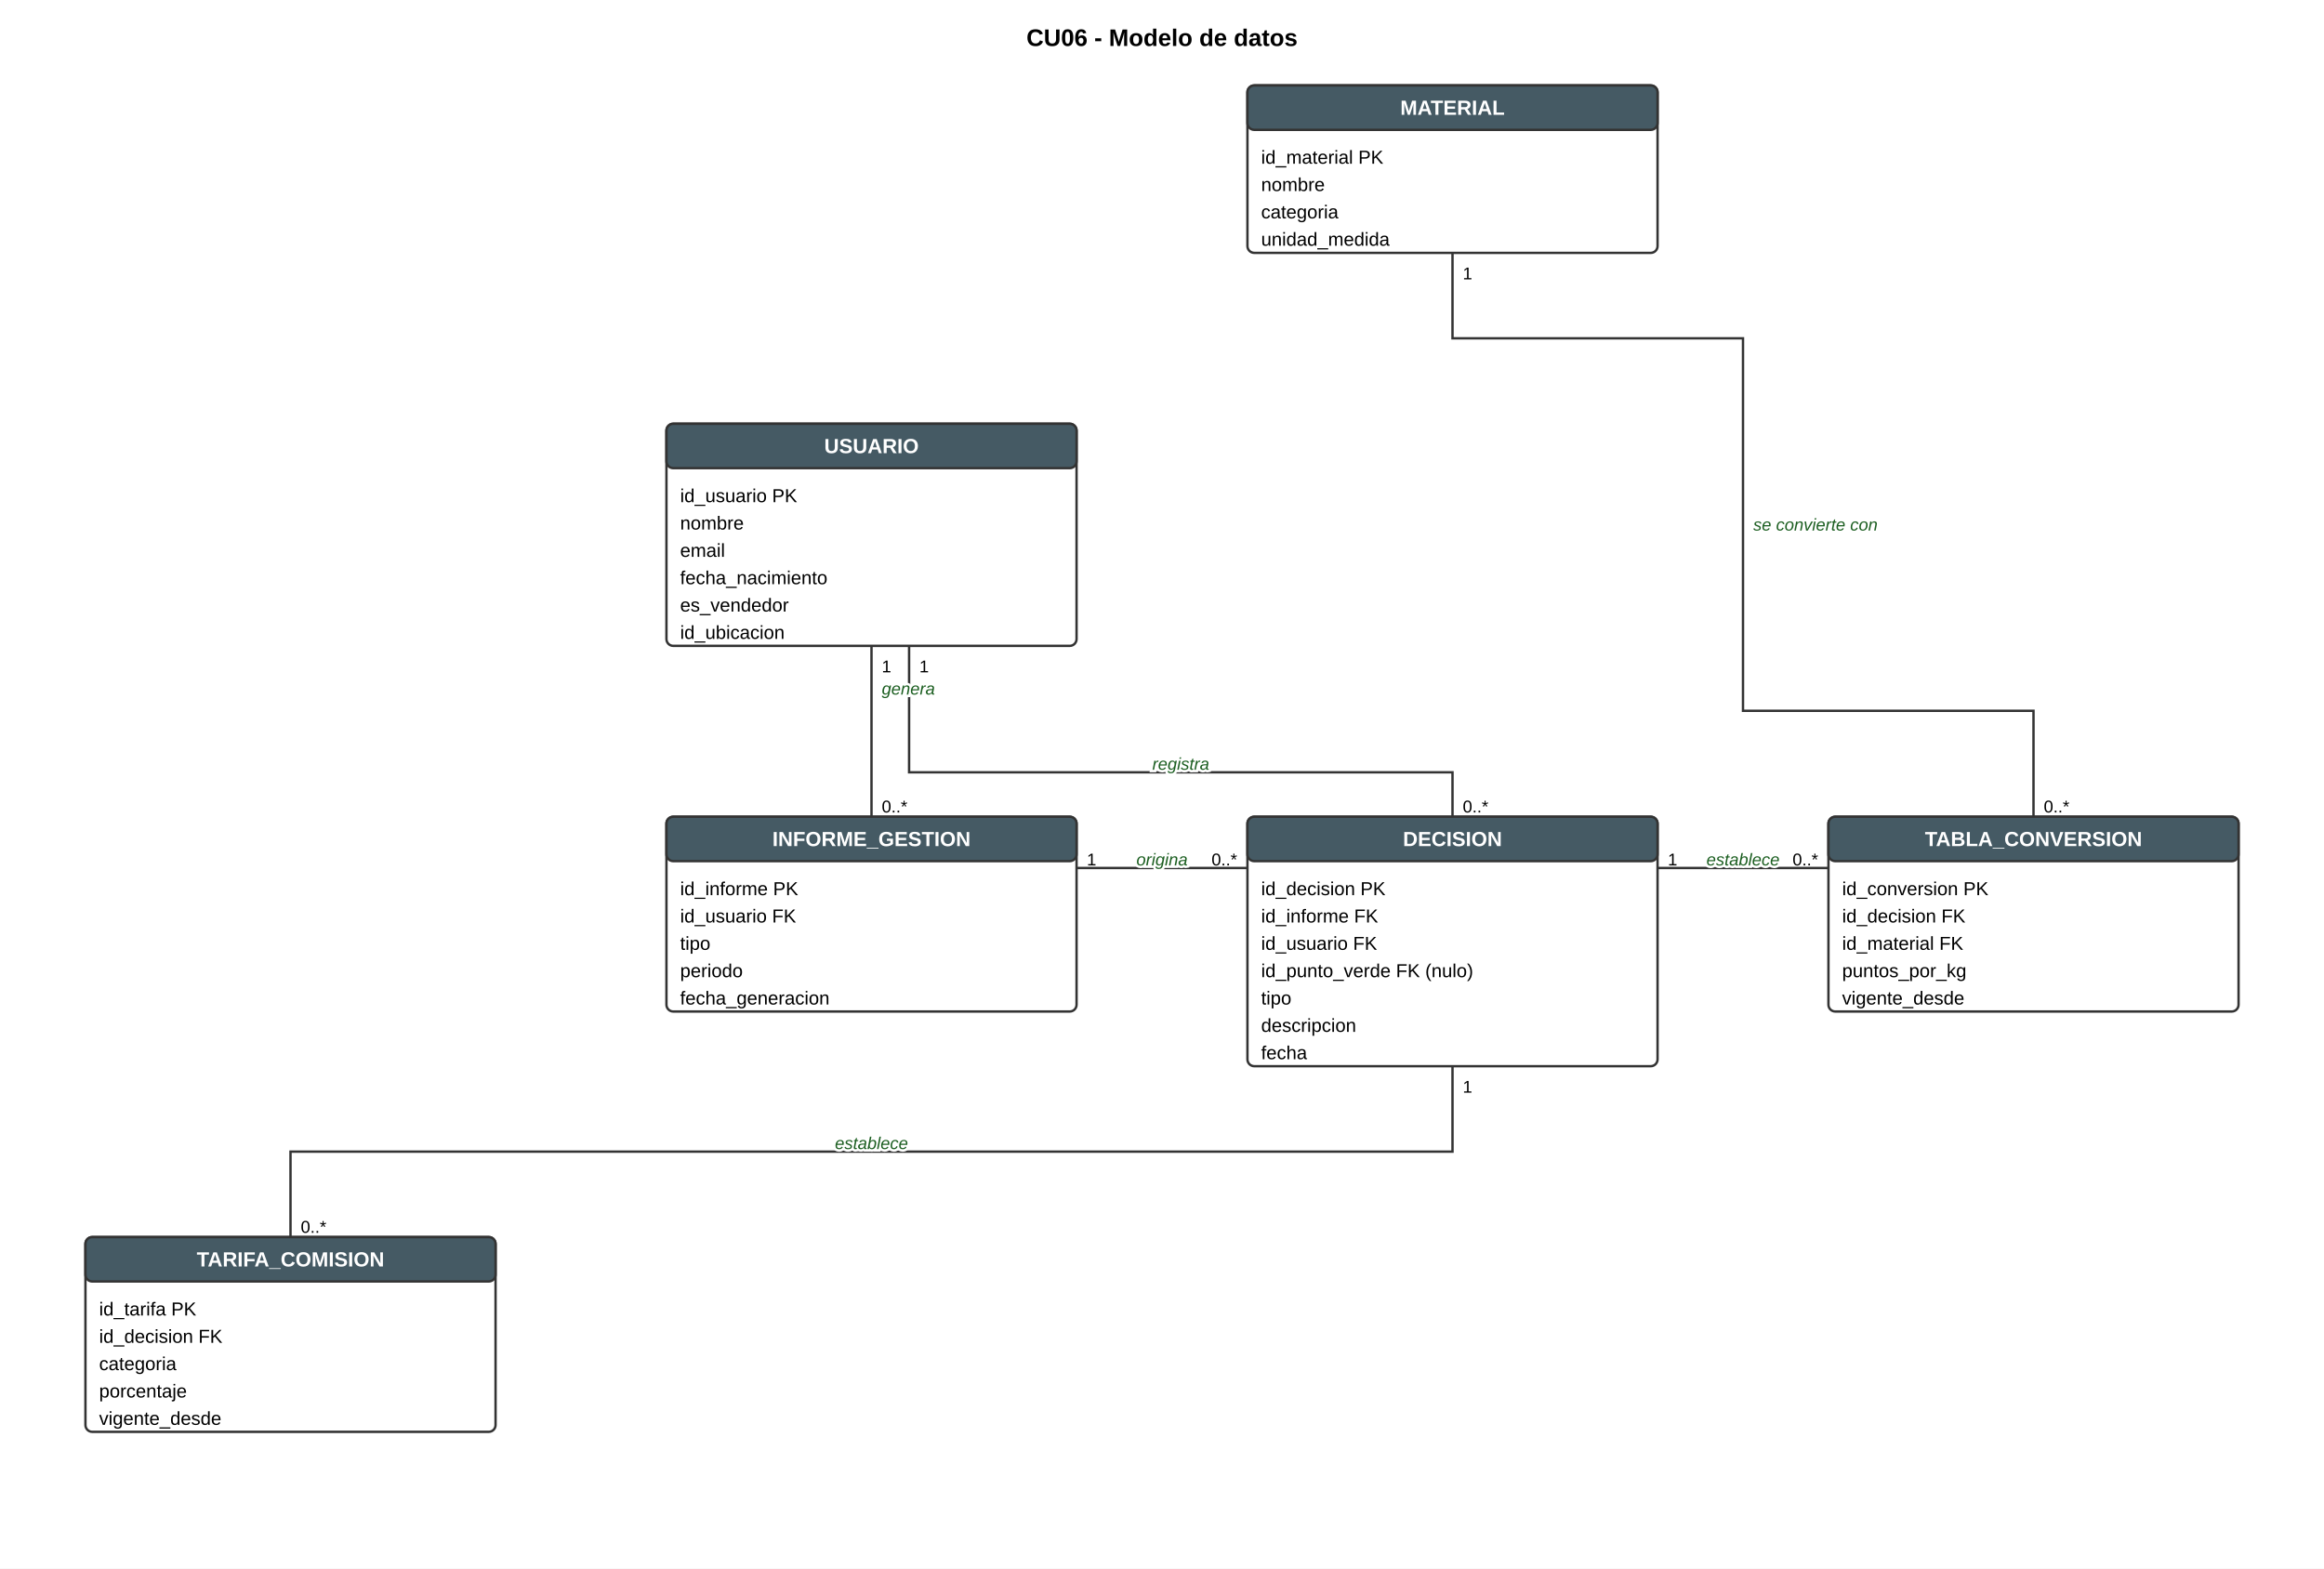
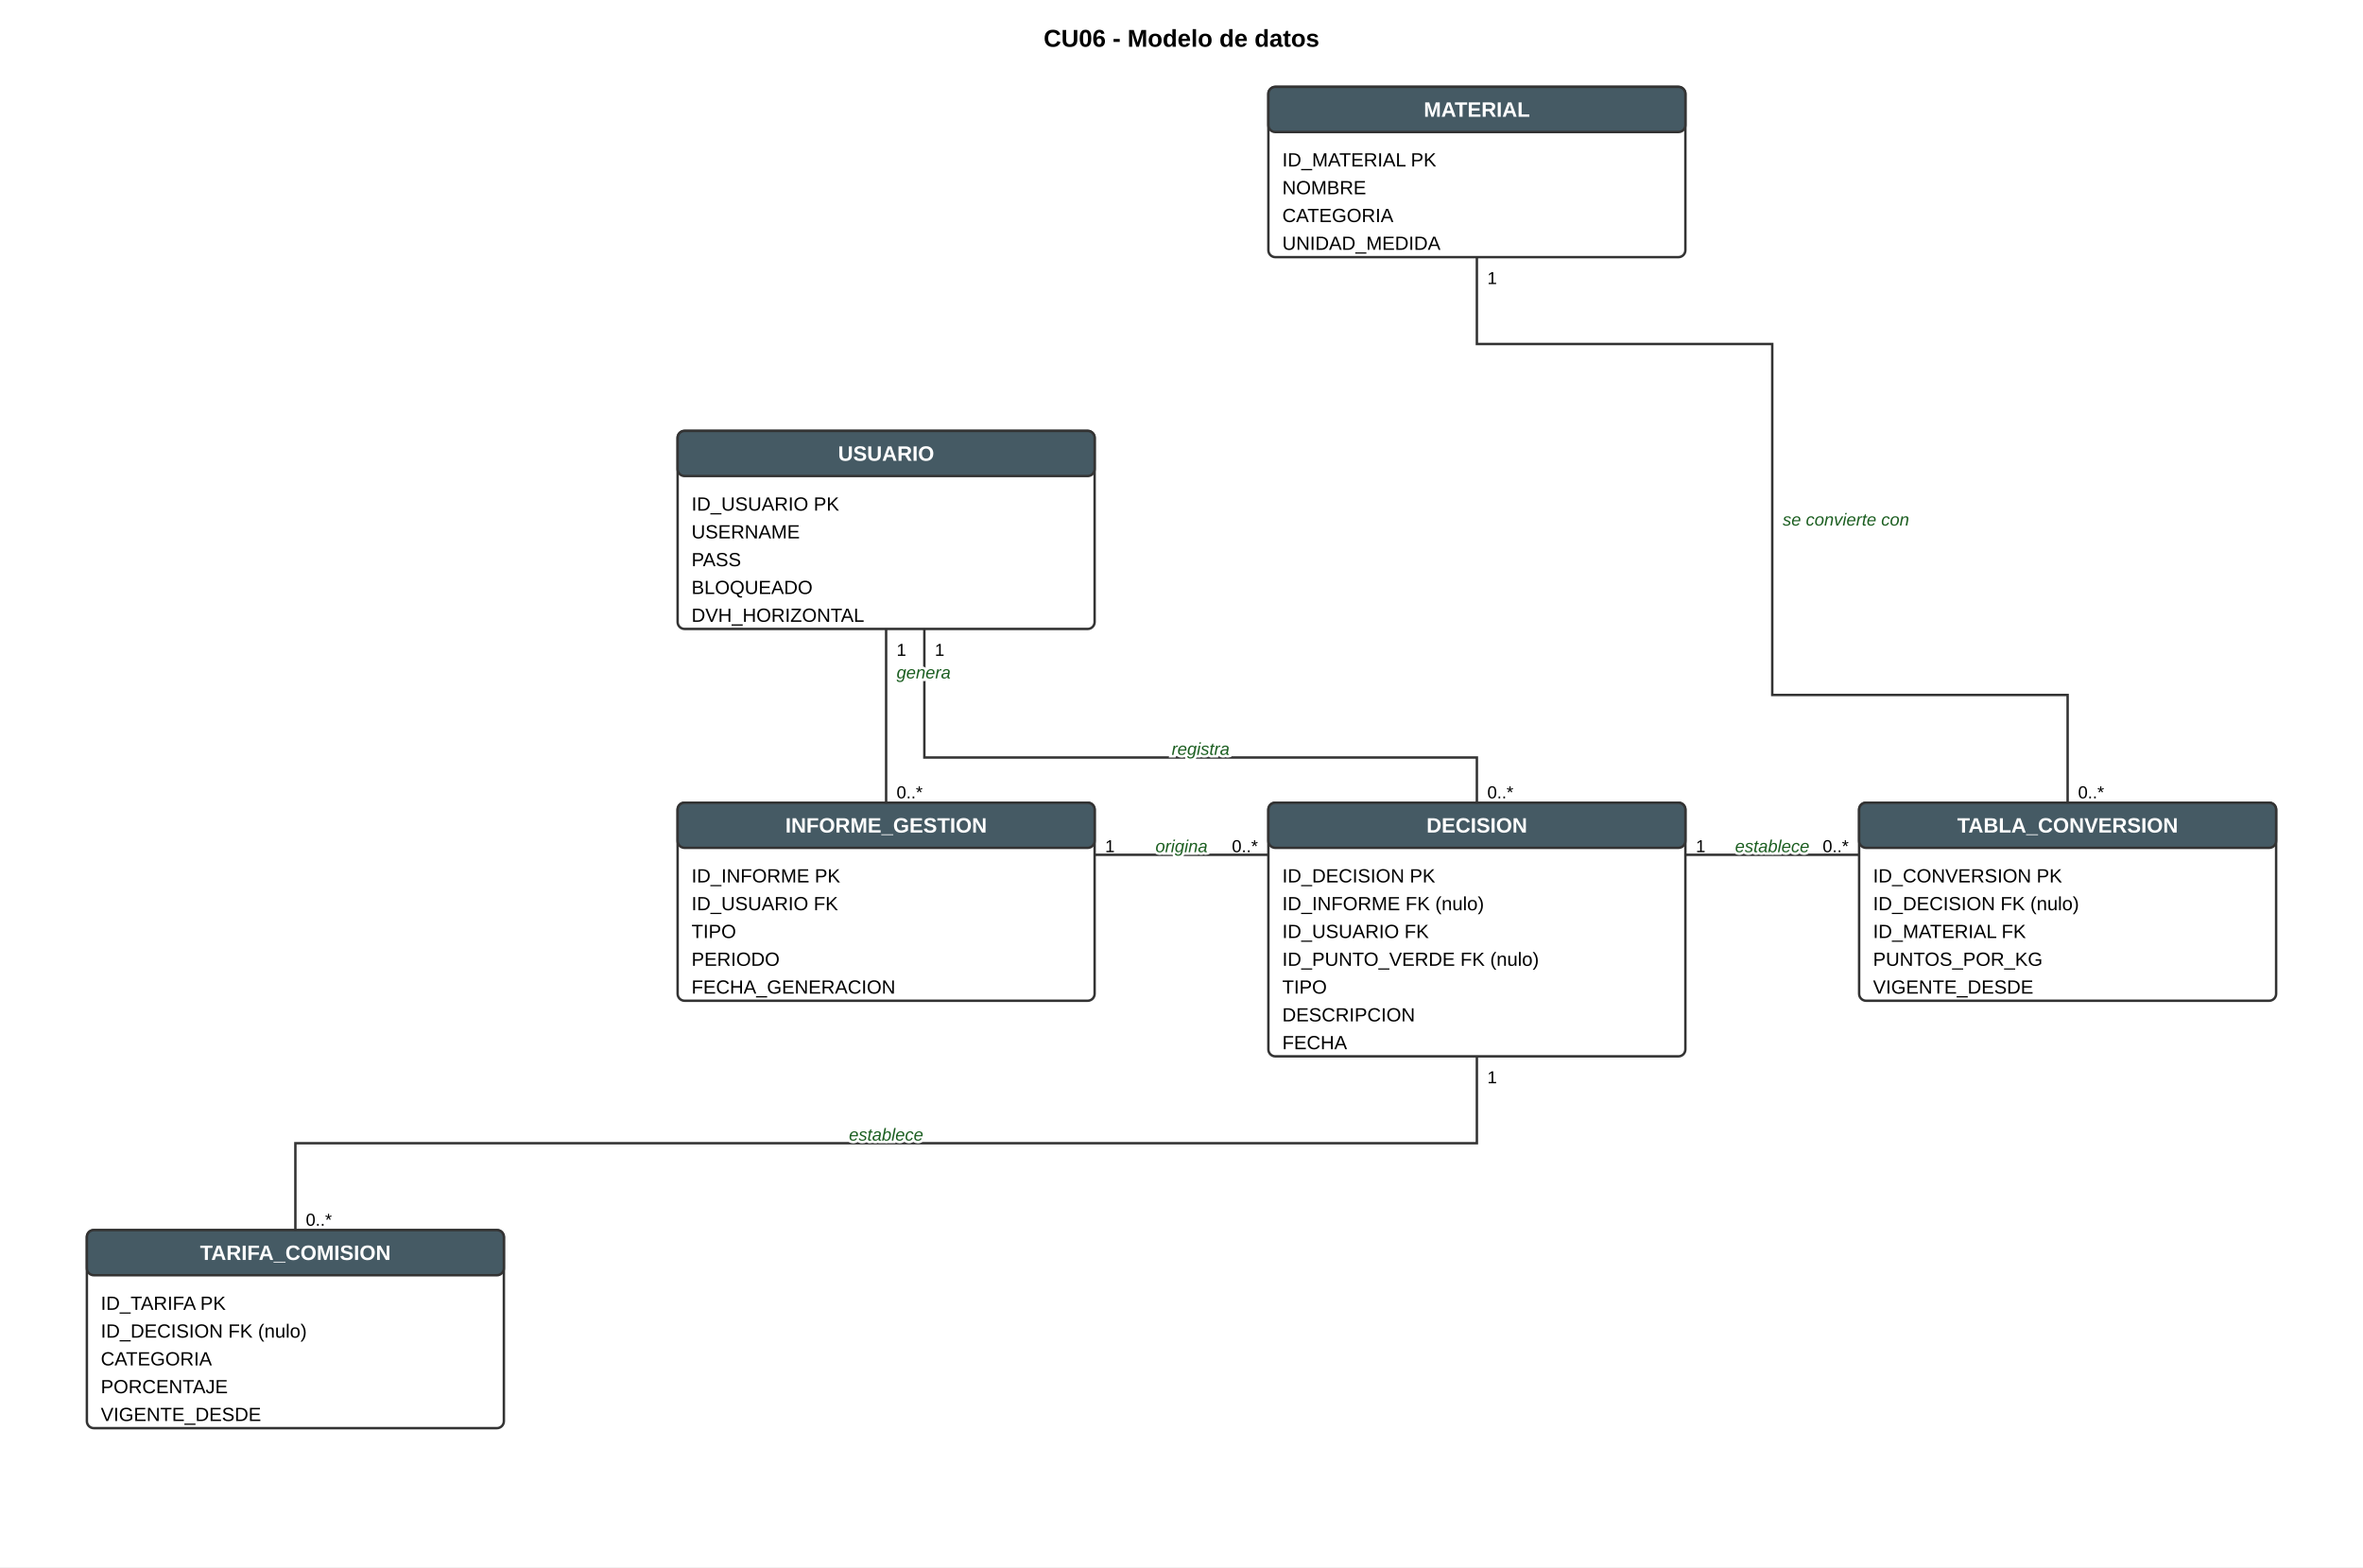
- <svg xmlns="http://www.w3.org/2000/svg" width="1360" height="918" viewBox="0 0 1360 918">
+ <svg xmlns="http://www.w3.org/2000/svg" width="1360" height="902" viewBox="0 0 1360 902">
  <defs>
    <marker id="ah" markerWidth="10" markerHeight="8" refX="9" refY="4" orient="auto">
      <path d="M0,0 L10,4 L0,8 z" fill="#333333" />
    </marker>
  </defs>
-   <rect width="1360" height="918" fill="#ffffff" />
+   <rect width="1360" height="902" fill="#ffffff" />
  <text x="680.0" y="26.9" text-anchor="middle" font-size="14" font-weight="bold" fill="#000000" font-family="Arial, Helvetica, sans-serif">CU06 - Modelo de datos</text>
-   <polyline points="510.0,378.0 510.0,428.0 510.0,428.0 510.0,478.0" fill="none" stroke="#333333" stroke-width="1.4" />
-   <polyline points="630.0,508.0 730.0,508.0" fill="none" stroke="#333333" stroke-width="1.4" />
-   <polyline points="850.0,624.0 850.0,674.0 170.0,674.0 170.0,724.0" fill="none" stroke="#333333" stroke-width="1.4" />
-   <polyline points="970.0,508.0 1070.0,508.0" fill="none" stroke="#333333" stroke-width="1.4" />
-   <polyline points="850.0,148.0 850.0,198.0 1020.0,198.0 1020.0,416.0 1190.0,416.0 1190.0,478.0" fill="none" stroke="#333333" stroke-width="1.4" />
-   <polyline points="532.0,378.0 532.0,452.0 850.0,452.0 850.0,478.0" fill="none" stroke="#333333" stroke-width="1.4" />
-   <rect x="390.0" y="248.0" width="240.0" height="130.0" rx="4" fill="#ffffff" stroke="#333333" stroke-width="1.4" />
+   <polyline points="510.0,362.0 510.0,412.0 510.0,412.0 510.0,462.0" fill="none" stroke="#333333" stroke-width="1.4" />
+   <polyline points="630.0,492.0 730.0,492.0" fill="none" stroke="#333333" stroke-width="1.4" />
+   <polyline points="850.0,608.0 850.0,658.0 170.0,658.0 170.0,708.0" fill="none" stroke="#333333" stroke-width="1.4" />
+   <polyline points="970.0,492.0 1070.0,492.0" fill="none" stroke="#333333" stroke-width="1.4" />
+   <polyline points="850.0,148.0 850.0,198.0 1020.0,198.0 1020.0,400.0 1190.0,400.0 1190.0,462.0" fill="none" stroke="#333333" stroke-width="1.4" />
+   <polyline points="532.0,362.0 532.0,436.0 850.0,436.0 850.0,462.0" fill="none" stroke="#333333" stroke-width="1.4" />
+   <rect x="390.0" y="248.0" width="240.0" height="114.0" rx="4" fill="#ffffff" stroke="#333333" stroke-width="1.4" />
  <rect x="390.0" y="248.0" width="240.0" height="26.0" rx="4" fill="#455a64" stroke="#333333" stroke-width="1.4" />
  <text x="510.0" y="265.2" text-anchor="middle" font-size="12" font-weight="bold" fill="#ffffff" font-family="Arial, Helvetica, sans-serif">USUARIO</text>
-   <text x="398.0" y="293.9" text-anchor="start" font-size="11" font-weight="normal" fill="#000000" font-family="Arial, Helvetica, sans-serif">id_usuario PK</text>
-   <text x="398.0" y="309.9" text-anchor="start" font-size="11" font-weight="normal" fill="#000000" font-family="Arial, Helvetica, sans-serif">nombre</text>
-   <text x="398.0" y="325.9" text-anchor="start" font-size="11" font-weight="normal" fill="#000000" font-family="Arial, Helvetica, sans-serif">email</text>
-   <text x="398.0" y="341.9" text-anchor="start" font-size="11" font-weight="normal" fill="#000000" font-family="Arial, Helvetica, sans-serif">fecha_nacimiento</text>
-   <text x="398.0" y="357.9" text-anchor="start" font-size="11" font-weight="normal" fill="#000000" font-family="Arial, Helvetica, sans-serif">es_vendedor</text>
-   <text x="398.0" y="373.9" text-anchor="start" font-size="11" font-weight="normal" fill="#000000" font-family="Arial, Helvetica, sans-serif">id_ubicacion</text>
-   <rect x="390.0" y="478.0" width="240.0" height="114.0" rx="4" fill="#ffffff" stroke="#333333" stroke-width="1.4" />
-   <rect x="390.0" y="478.0" width="240.0" height="26.0" rx="4" fill="#455a64" stroke="#333333" stroke-width="1.4" />
-   <text x="510.0" y="495.2" text-anchor="middle" font-size="12" font-weight="bold" fill="#ffffff" font-family="Arial, Helvetica, sans-serif">INFORME_GESTION</text>
-   <text x="398.0" y="523.9" text-anchor="start" font-size="11" font-weight="normal" fill="#000000" font-family="Arial, Helvetica, sans-serif">id_informe PK</text>
-   <text x="398.0" y="539.9" text-anchor="start" font-size="11" font-weight="normal" fill="#000000" font-family="Arial, Helvetica, sans-serif">id_usuario FK</text>
-   <text x="398.0" y="555.9" text-anchor="start" font-size="11" font-weight="normal" fill="#000000" font-family="Arial, Helvetica, sans-serif">tipo</text>
-   <text x="398.0" y="571.9" text-anchor="start" font-size="11" font-weight="normal" fill="#000000" font-family="Arial, Helvetica, sans-serif">periodo</text>
-   <text x="398.0" y="587.9" text-anchor="start" font-size="11" font-weight="normal" fill="#000000" font-family="Arial, Helvetica, sans-serif">fecha_generacion</text>
-   <rect x="730.0" y="478.0" width="240.0" height="146.0" rx="4" fill="#ffffff" stroke="#333333" stroke-width="1.4" />
-   <rect x="730.0" y="478.0" width="240.0" height="26.0" rx="4" fill="#455a64" stroke="#333333" stroke-width="1.4" />
-   <text x="850.0" y="495.2" text-anchor="middle" font-size="12" font-weight="bold" fill="#ffffff" font-family="Arial, Helvetica, sans-serif">DECISION</text>
-   <text x="738.0" y="523.9" text-anchor="start" font-size="11" font-weight="normal" fill="#000000" font-family="Arial, Helvetica, sans-serif">id_decision PK</text>
-   <text x="738.0" y="539.9" text-anchor="start" font-size="11" font-weight="normal" fill="#000000" font-family="Arial, Helvetica, sans-serif">id_informe FK</text>
-   <text x="738.0" y="555.9" text-anchor="start" font-size="11" font-weight="normal" fill="#000000" font-family="Arial, Helvetica, sans-serif">id_usuario FK</text>
-   <text x="738.0" y="571.9" text-anchor="start" font-size="11" font-weight="normal" fill="#000000" font-family="Arial, Helvetica, sans-serif">id_punto_verde FK (nulo)</text>
-   <text x="738.0" y="587.9" text-anchor="start" font-size="11" font-weight="normal" fill="#000000" font-family="Arial, Helvetica, sans-serif">tipo</text>
-   <text x="738.0" y="603.9" text-anchor="start" font-size="11" font-weight="normal" fill="#000000" font-family="Arial, Helvetica, sans-serif">descripcion</text>
-   <text x="738.0" y="619.9" text-anchor="start" font-size="11" font-weight="normal" fill="#000000" font-family="Arial, Helvetica, sans-serif">fecha</text>
-   <rect x="50.0" y="724.0" width="240.0" height="114.0" rx="4" fill="#ffffff" stroke="#333333" stroke-width="1.4" />
-   <rect x="50.0" y="724.0" width="240.0" height="26.0" rx="4" fill="#455a64" stroke="#333333" stroke-width="1.4" />
-   <text x="170.0" y="741.2" text-anchor="middle" font-size="12" font-weight="bold" fill="#ffffff" font-family="Arial, Helvetica, sans-serif">TARIFA_COMISION</text>
-   <text x="58.0" y="769.9" text-anchor="start" font-size="11" font-weight="normal" fill="#000000" font-family="Arial, Helvetica, sans-serif">id_tarifa PK</text>
-   <text x="58.0" y="785.9" text-anchor="start" font-size="11" font-weight="normal" fill="#000000" font-family="Arial, Helvetica, sans-serif">id_decision FK</text>
-   <text x="58.0" y="801.9" text-anchor="start" font-size="11" font-weight="normal" fill="#000000" font-family="Arial, Helvetica, sans-serif">categoria</text>
-   <text x="58.0" y="817.9" text-anchor="start" font-size="11" font-weight="normal" fill="#000000" font-family="Arial, Helvetica, sans-serif">porcentaje</text>
-   <text x="58.0" y="833.9" text-anchor="start" font-size="11" font-weight="normal" fill="#000000" font-family="Arial, Helvetica, sans-serif">vigente_desde</text>
-   <rect x="1070.0" y="478.0" width="240.0" height="114.0" rx="4" fill="#ffffff" stroke="#333333" stroke-width="1.4" />
-   <rect x="1070.0" y="478.0" width="240.0" height="26.0" rx="4" fill="#455a64" stroke="#333333" stroke-width="1.4" />
-   <text x="1190.0" y="495.2" text-anchor="middle" font-size="12" font-weight="bold" fill="#ffffff" font-family="Arial, Helvetica, sans-serif">TABLA_CONVERSION</text>
-   <text x="1078.0" y="523.9" text-anchor="start" font-size="11" font-weight="normal" fill="#000000" font-family="Arial, Helvetica, sans-serif">id_conversion PK</text>
-   <text x="1078.0" y="539.9" text-anchor="start" font-size="11" font-weight="normal" fill="#000000" font-family="Arial, Helvetica, sans-serif">id_decision FK</text>
-   <text x="1078.0" y="555.9" text-anchor="start" font-size="11" font-weight="normal" fill="#000000" font-family="Arial, Helvetica, sans-serif">id_material FK</text>
-   <text x="1078.0" y="571.9" text-anchor="start" font-size="11" font-weight="normal" fill="#000000" font-family="Arial, Helvetica, sans-serif">puntos_por_kg</text>
-   <text x="1078.0" y="587.9" text-anchor="start" font-size="11" font-weight="normal" fill="#000000" font-family="Arial, Helvetica, sans-serif">vigente_desde</text>
+   <text x="398.0" y="293.9" text-anchor="start" font-size="11" font-weight="normal" fill="#000000" font-family="Arial, Helvetica, sans-serif">ID_USUARIO PK</text>
+   <text x="398.0" y="309.9" text-anchor="start" font-size="11" font-weight="normal" fill="#000000" font-family="Arial, Helvetica, sans-serif">USERNAME</text>
+   <text x="398.0" y="325.9" text-anchor="start" font-size="11" font-weight="normal" fill="#000000" font-family="Arial, Helvetica, sans-serif">PASS</text>
+   <text x="398.0" y="341.9" text-anchor="start" font-size="11" font-weight="normal" fill="#000000" font-family="Arial, Helvetica, sans-serif">BLOQUEADO</text>
+   <text x="398.0" y="357.9" text-anchor="start" font-size="11" font-weight="normal" fill="#000000" font-family="Arial, Helvetica, sans-serif">DVH_HORIZONTAL</text>
+   <rect x="730.0" y="462.0" width="240.0" height="146.0" rx="4" fill="#ffffff" stroke="#333333" stroke-width="1.4" />
+   <rect x="730.0" y="462.0" width="240.0" height="26.0" rx="4" fill="#455a64" stroke="#333333" stroke-width="1.4" />
+   <text x="850.0" y="479.2" text-anchor="middle" font-size="12" font-weight="bold" fill="#ffffff" font-family="Arial, Helvetica, sans-serif">DECISION</text>
+   <text x="738.0" y="507.9" text-anchor="start" font-size="11" font-weight="normal" fill="#000000" font-family="Arial, Helvetica, sans-serif">ID_DECISION PK</text>
+   <text x="738.0" y="523.9" text-anchor="start" font-size="11" font-weight="normal" fill="#000000" font-family="Arial, Helvetica, sans-serif">ID_INFORME FK (nulo)</text>
+   <text x="738.0" y="539.9" text-anchor="start" font-size="11" font-weight="normal" fill="#000000" font-family="Arial, Helvetica, sans-serif">ID_USUARIO FK</text>
+   <text x="738.0" y="555.9" text-anchor="start" font-size="11" font-weight="normal" fill="#000000" font-family="Arial, Helvetica, sans-serif">ID_PUNTO_VERDE FK (nulo)</text>
+   <text x="738.0" y="571.9" text-anchor="start" font-size="11" font-weight="normal" fill="#000000" font-family="Arial, Helvetica, sans-serif">TIPO</text>
+   <text x="738.0" y="587.9" text-anchor="start" font-size="11" font-weight="normal" fill="#000000" font-family="Arial, Helvetica, sans-serif">DESCRIPCION</text>
+   <text x="738.0" y="603.9" text-anchor="start" font-size="11" font-weight="normal" fill="#000000" font-family="Arial, Helvetica, sans-serif">FECHA</text>
+   <rect x="50.0" y="708.0" width="240.0" height="114.0" rx="4" fill="#ffffff" stroke="#333333" stroke-width="1.4" />
+   <rect x="50.0" y="708.0" width="240.0" height="26.0" rx="4" fill="#455a64" stroke="#333333" stroke-width="1.4" />
+   <text x="170.0" y="725.2" text-anchor="middle" font-size="12" font-weight="bold" fill="#ffffff" font-family="Arial, Helvetica, sans-serif">TARIFA_COMISION</text>
+   <text x="58.0" y="753.9" text-anchor="start" font-size="11" font-weight="normal" fill="#000000" font-family="Arial, Helvetica, sans-serif">ID_TARIFA PK</text>
+   <text x="58.0" y="769.9" text-anchor="start" font-size="11" font-weight="normal" fill="#000000" font-family="Arial, Helvetica, sans-serif">ID_DECISION FK (nulo)</text>
+   <text x="58.0" y="785.9" text-anchor="start" font-size="11" font-weight="normal" fill="#000000" font-family="Arial, Helvetica, sans-serif">CATEGORIA</text>
+   <text x="58.0" y="801.9" text-anchor="start" font-size="11" font-weight="normal" fill="#000000" font-family="Arial, Helvetica, sans-serif">PORCENTAJE</text>
+   <text x="58.0" y="817.9" text-anchor="start" font-size="11" font-weight="normal" fill="#000000" font-family="Arial, Helvetica, sans-serif">VIGENTE_DESDE</text>
+   <rect x="1070.0" y="462.0" width="240.0" height="114.0" rx="4" fill="#ffffff" stroke="#333333" stroke-width="1.4" />
+   <rect x="1070.0" y="462.0" width="240.0" height="26.0" rx="4" fill="#455a64" stroke="#333333" stroke-width="1.4" />
+   <text x="1190.0" y="479.2" text-anchor="middle" font-size="12" font-weight="bold" fill="#ffffff" font-family="Arial, Helvetica, sans-serif">TABLA_CONVERSION</text>
+   <text x="1078.0" y="507.9" text-anchor="start" font-size="11" font-weight="normal" fill="#000000" font-family="Arial, Helvetica, sans-serif">ID_CONVERSION PK</text>
+   <text x="1078.0" y="523.9" text-anchor="start" font-size="11" font-weight="normal" fill="#000000" font-family="Arial, Helvetica, sans-serif">ID_DECISION FK (nulo)</text>
+   <text x="1078.0" y="539.9" text-anchor="start" font-size="11" font-weight="normal" fill="#000000" font-family="Arial, Helvetica, sans-serif">ID_MATERIAL FK</text>
+   <text x="1078.0" y="555.9" text-anchor="start" font-size="11" font-weight="normal" fill="#000000" font-family="Arial, Helvetica, sans-serif">PUNTOS_POR_KG</text>
+   <text x="1078.0" y="571.9" text-anchor="start" font-size="11" font-weight="normal" fill="#000000" font-family="Arial, Helvetica, sans-serif">VIGENTE_DESDE</text>
  <rect x="730.0" y="50.0" width="240.0" height="98.0" rx="4" fill="#ffffff" stroke="#333333" stroke-width="1.4" />
  <rect x="730.0" y="50.0" width="240.0" height="26.0" rx="4" fill="#455a64" stroke="#333333" stroke-width="1.4" />
  <text x="850.0" y="67.2" text-anchor="middle" font-size="12" font-weight="bold" fill="#ffffff" font-family="Arial, Helvetica, sans-serif">MATERIAL</text>
-   <text x="738.0" y="95.8" text-anchor="start" font-size="11" font-weight="normal" fill="#000000" font-family="Arial, Helvetica, sans-serif">id_material PK</text>
-   <text x="738.0" y="111.8" text-anchor="start" font-size="11" font-weight="normal" fill="#000000" font-family="Arial, Helvetica, sans-serif">nombre</text>
-   <text x="738.0" y="127.8" text-anchor="start" font-size="11" font-weight="normal" fill="#000000" font-family="Arial, Helvetica, sans-serif">categoria</text>
-   <text x="738.0" y="143.8" text-anchor="start" font-size="11" font-weight="normal" fill="#000000" font-family="Arial, Helvetica, sans-serif">unidad_medida</text>
-   <text x="516.0" y="393.5" text-anchor="start" font-size="10" font-weight="normal" fill="#000000" font-family="Arial, Helvetica, sans-serif">1</text>
-   <text x="516.0" y="475.5" text-anchor="start" font-size="10" font-weight="normal" fill="#000000" font-family="Arial, Helvetica, sans-serif">0..*</text>
-   <text x="516.0" y="406.5" text-anchor="start" font-size="10" font-weight="normal" fill="#1b5e20" font-family="Arial, Helvetica, sans-serif" font-style="italic" paint-order="stroke" stroke="#ffffff" stroke-width="3">genera</text>
-   <text x="636.0" y="506.5" text-anchor="start" font-size="10" font-weight="normal" fill="#000000" font-family="Arial, Helvetica, sans-serif">1</text>
-   <text x="724.0" y="506.5" text-anchor="end" font-size="10" font-weight="normal" fill="#000000" font-family="Arial, Helvetica, sans-serif">0..*</text>
-   <text x="680.0" y="506.5" text-anchor="middle" font-size="10" font-weight="normal" fill="#1b5e20" font-family="Arial, Helvetica, sans-serif" font-style="italic" paint-order="stroke" stroke="#ffffff" stroke-width="3">origina</text>
-   <text x="856.0" y="639.5" text-anchor="start" font-size="10" font-weight="normal" fill="#000000" font-family="Arial, Helvetica, sans-serif">1</text>
-   <text x="176.0" y="721.5" text-anchor="start" font-size="10" font-weight="normal" fill="#000000" font-family="Arial, Helvetica, sans-serif">0..*</text>
-   <text x="510.0" y="672.5" text-anchor="middle" font-size="10" font-weight="normal" fill="#1b5e20" font-family="Arial, Helvetica, sans-serif" font-style="italic" paint-order="stroke" stroke="#ffffff" stroke-width="3">establece</text>
-   <text x="976.0" y="506.5" text-anchor="start" font-size="10" font-weight="normal" fill="#000000" font-family="Arial, Helvetica, sans-serif">1</text>
-   <text x="1064.0" y="506.5" text-anchor="end" font-size="10" font-weight="normal" fill="#000000" font-family="Arial, Helvetica, sans-serif">0..*</text>
-   <text x="1020.0" y="506.5" text-anchor="middle" font-size="10" font-weight="normal" fill="#1b5e20" font-family="Arial, Helvetica, sans-serif" font-style="italic" paint-order="stroke" stroke="#ffffff" stroke-width="3">establece</text>
+   <text x="738.0" y="95.8" text-anchor="start" font-size="11" font-weight="normal" fill="#000000" font-family="Arial, Helvetica, sans-serif">ID_MATERIAL PK</text>
+   <text x="738.0" y="111.8" text-anchor="start" font-size="11" font-weight="normal" fill="#000000" font-family="Arial, Helvetica, sans-serif">NOMBRE</text>
+   <text x="738.0" y="127.8" text-anchor="start" font-size="11" font-weight="normal" fill="#000000" font-family="Arial, Helvetica, sans-serif">CATEGORIA</text>
+   <text x="738.0" y="143.8" text-anchor="start" font-size="11" font-weight="normal" fill="#000000" font-family="Arial, Helvetica, sans-serif">UNIDAD_MEDIDA</text>
+   <rect x="390.0" y="462.0" width="240.0" height="114.0" rx="4" fill="#ffffff" stroke="#333333" stroke-width="1.4" />
+   <rect x="390.0" y="462.0" width="240.0" height="26.0" rx="4" fill="#455a64" stroke="#333333" stroke-width="1.4" />
+   <text x="510.0" y="479.2" text-anchor="middle" font-size="12" font-weight="bold" fill="#ffffff" font-family="Arial, Helvetica, sans-serif">INFORME_GESTION</text>
+   <text x="398.0" y="507.9" text-anchor="start" font-size="11" font-weight="normal" fill="#000000" font-family="Arial, Helvetica, sans-serif">ID_INFORME PK</text>
+   <text x="398.0" y="523.9" text-anchor="start" font-size="11" font-weight="normal" fill="#000000" font-family="Arial, Helvetica, sans-serif">ID_USUARIO FK</text>
+   <text x="398.0" y="539.9" text-anchor="start" font-size="11" font-weight="normal" fill="#000000" font-family="Arial, Helvetica, sans-serif">TIPO</text>
+   <text x="398.0" y="555.9" text-anchor="start" font-size="11" font-weight="normal" fill="#000000" font-family="Arial, Helvetica, sans-serif">PERIODO</text>
+   <text x="398.0" y="571.9" text-anchor="start" font-size="11" font-weight="normal" fill="#000000" font-family="Arial, Helvetica, sans-serif">FECHA_GENERACION</text>
+   <text x="516.0" y="377.5" text-anchor="start" font-size="10" font-weight="normal" fill="#000000" font-family="Arial, Helvetica, sans-serif">1</text>
+   <text x="516.0" y="459.5" text-anchor="start" font-size="10" font-weight="normal" fill="#000000" font-family="Arial, Helvetica, sans-serif">0..*</text>
+   <text x="516.0" y="390.5" text-anchor="start" font-size="10" font-weight="normal" fill="#1b5e20" font-family="Arial, Helvetica, sans-serif" font-style="italic" paint-order="stroke" stroke="#ffffff" stroke-width="3">genera</text>
+   <text x="636.0" y="490.5" text-anchor="start" font-size="10" font-weight="normal" fill="#000000" font-family="Arial, Helvetica, sans-serif">1</text>
+   <text x="724.0" y="490.5" text-anchor="end" font-size="10" font-weight="normal" fill="#000000" font-family="Arial, Helvetica, sans-serif">0..*</text>
+   <text x="680.0" y="490.5" text-anchor="middle" font-size="10" font-weight="normal" fill="#1b5e20" font-family="Arial, Helvetica, sans-serif" font-style="italic" paint-order="stroke" stroke="#ffffff" stroke-width="3">origina</text>
+   <text x="856.0" y="623.5" text-anchor="start" font-size="10" font-weight="normal" fill="#000000" font-family="Arial, Helvetica, sans-serif">1</text>
+   <text x="176.0" y="705.5" text-anchor="start" font-size="10" font-weight="normal" fill="#000000" font-family="Arial, Helvetica, sans-serif">0..*</text>
+   <text x="510.0" y="656.5" text-anchor="middle" font-size="10" font-weight="normal" fill="#1b5e20" font-family="Arial, Helvetica, sans-serif" font-style="italic" paint-order="stroke" stroke="#ffffff" stroke-width="3">establece</text>
+   <text x="976.0" y="490.5" text-anchor="start" font-size="10" font-weight="normal" fill="#000000" font-family="Arial, Helvetica, sans-serif">1</text>
+   <text x="1064.0" y="490.5" text-anchor="end" font-size="10" font-weight="normal" fill="#000000" font-family="Arial, Helvetica, sans-serif">0..*</text>
+   <text x="1020.0" y="490.5" text-anchor="middle" font-size="10" font-weight="normal" fill="#1b5e20" font-family="Arial, Helvetica, sans-serif" font-style="italic" paint-order="stroke" stroke="#ffffff" stroke-width="3">establece</text>
  <text x="856.0" y="163.5" text-anchor="start" font-size="10" font-weight="normal" fill="#000000" font-family="Arial, Helvetica, sans-serif">1</text>
-   <text x="1196.0" y="475.5" text-anchor="start" font-size="10" font-weight="normal" fill="#000000" font-family="Arial, Helvetica, sans-serif">0..*</text>
-   <text x="1026.0" y="310.5" text-anchor="start" font-size="10" font-weight="normal" fill="#1b5e20" font-family="Arial, Helvetica, sans-serif" font-style="italic" paint-order="stroke" stroke="#ffffff" stroke-width="3">se convierte con</text>
-   <text x="538.0" y="393.5" text-anchor="start" font-size="10" font-weight="normal" fill="#000000" font-family="Arial, Helvetica, sans-serif">1</text>
-   <text x="856.0" y="475.5" text-anchor="start" font-size="10" font-weight="normal" fill="#000000" font-family="Arial, Helvetica, sans-serif">0..*</text>
-   <text x="691.0" y="450.5" text-anchor="middle" font-size="10" font-weight="normal" fill="#1b5e20" font-family="Arial, Helvetica, sans-serif" font-style="italic" paint-order="stroke" stroke="#ffffff" stroke-width="3">registra</text>
+   <text x="1196.0" y="459.5" text-anchor="start" font-size="10" font-weight="normal" fill="#000000" font-family="Arial, Helvetica, sans-serif">0..*</text>
+   <text x="1026.0" y="302.5" text-anchor="start" font-size="10" font-weight="normal" fill="#1b5e20" font-family="Arial, Helvetica, sans-serif" font-style="italic" paint-order="stroke" stroke="#ffffff" stroke-width="3">se convierte con</text>
+   <text x="538.0" y="377.5" text-anchor="start" font-size="10" font-weight="normal" fill="#000000" font-family="Arial, Helvetica, sans-serif">1</text>
+   <text x="856.0" y="459.5" text-anchor="start" font-size="10" font-weight="normal" fill="#000000" font-family="Arial, Helvetica, sans-serif">0..*</text>
+   <text x="691.0" y="434.5" text-anchor="middle" font-size="10" font-weight="normal" fill="#1b5e20" font-family="Arial, Helvetica, sans-serif" font-style="italic" paint-order="stroke" stroke="#ffffff" stroke-width="3">registra</text>
</svg>
